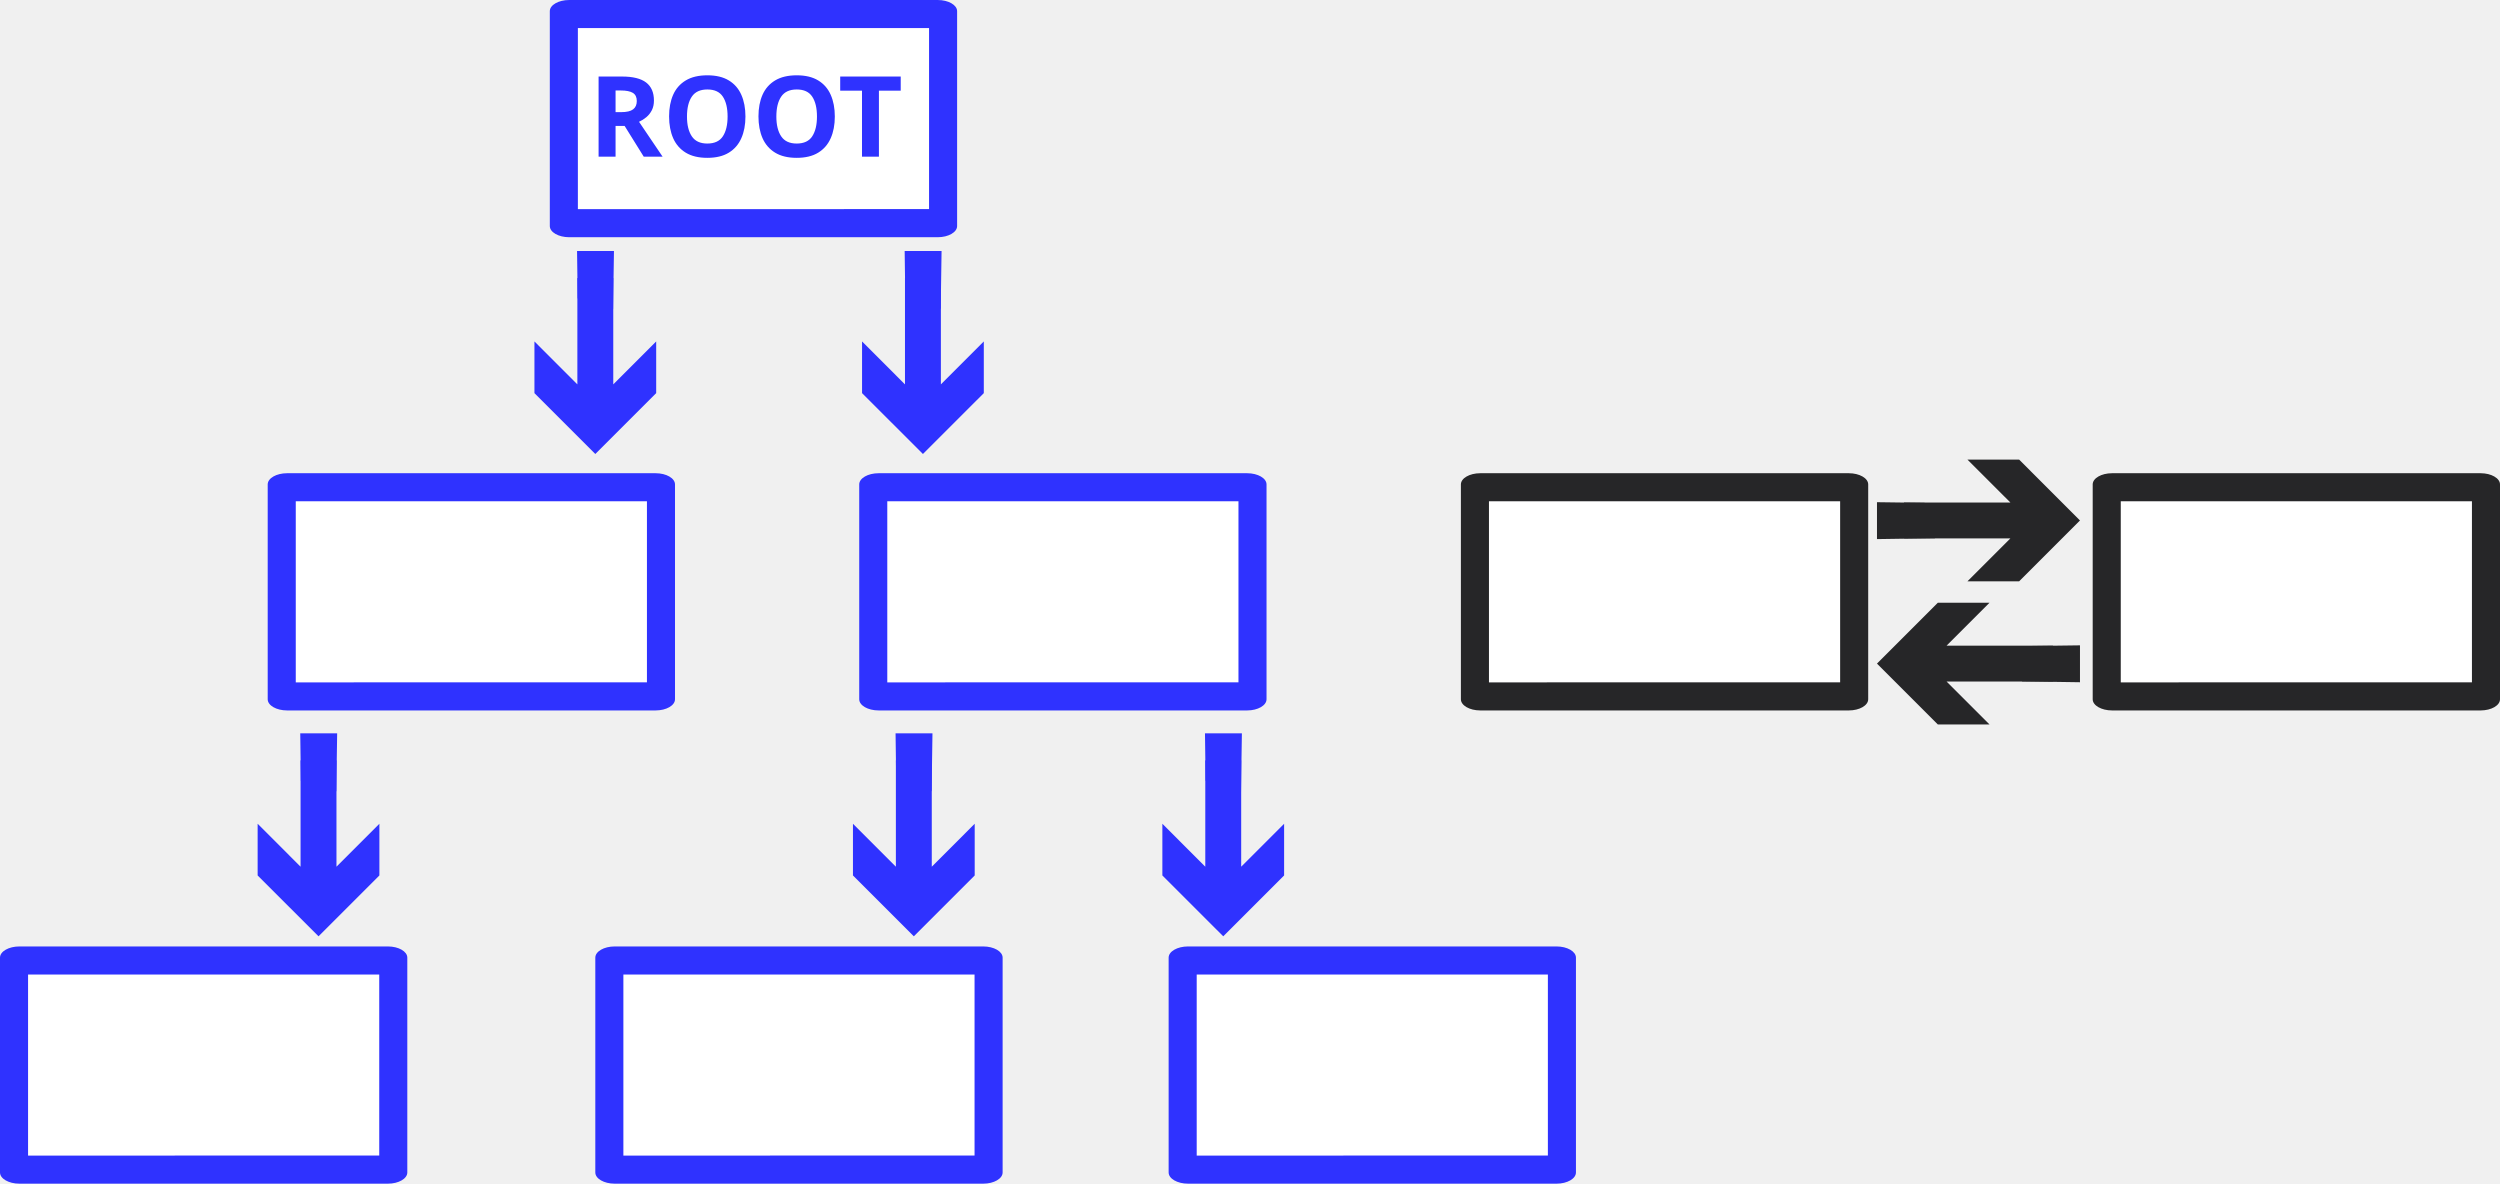
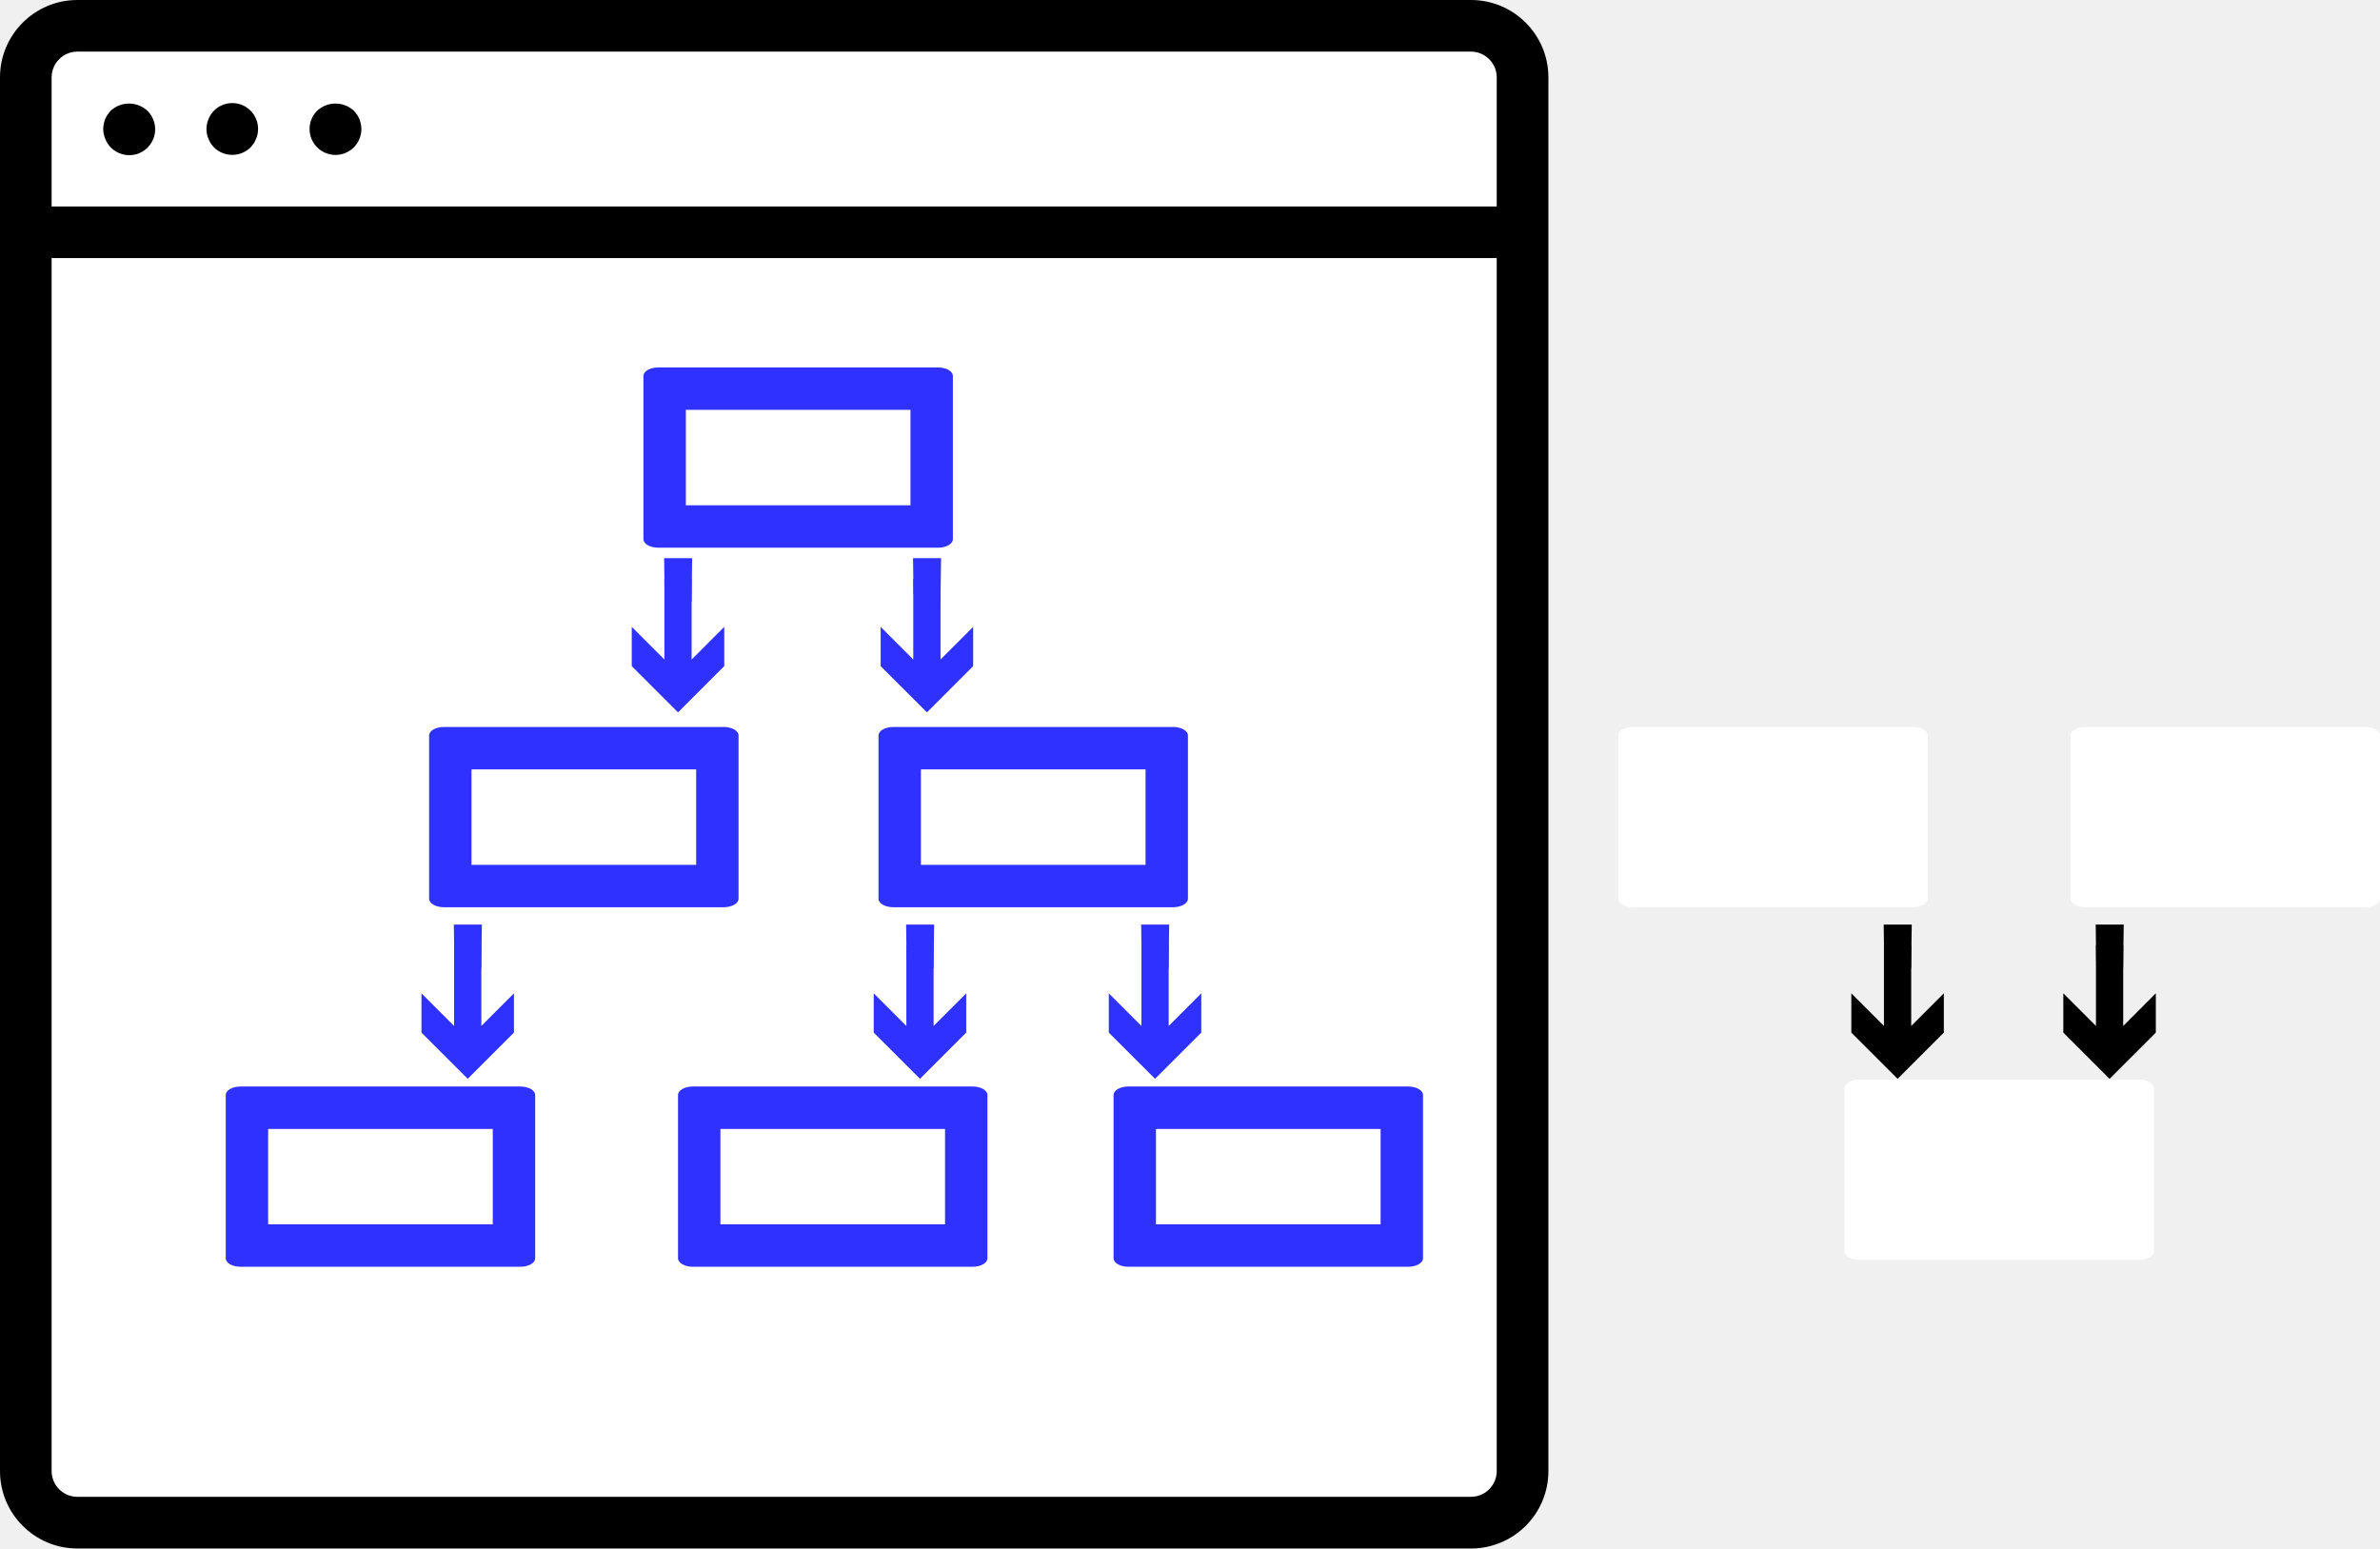
- <svg xmlns="http://www.w3.org/2000/svg" width="890.726" height="421.728" viewBox="0 0 890.726 421.728">
-   <g id="Group_49" data-name="Group 49" transform="translate(-174.321 -2964.169)">
-     <g id="Group_46" data-name="Group 46" transform="translate(0 654)">
-       <g id="Group_44" data-name="Group 44" transform="translate(-276.652 333.949)">
-         <g id="Group_39" data-name="Group 39" transform="translate(450.973 1976.221)">
-           <g id="Path_16" data-name="Path 16" transform="translate(195.892 0)" fill="#fff" stroke-linecap="round">
-             <path d="M 138.209 79.52 L 6.91 79.52 C 6.063 79.52 5.422 79.377 5 79.231 L 5 5.29 C 5.422 5.144 6.063 5 6.91 5 L 138.209 5 C 139.057 5 139.698 5.144 140.12 5.29 L 140.12 79.231 C 139.698 79.377 139.057 79.52 138.209 79.52 Z" stroke="none" />
-             <path d="M 10 10 L 10 74.52 L 135.12 74.493 L 135.12 10 L 10 10 M 6.91 -7.62939453125e-06 L 138.209 -7.62939453125e-06 C 142.026 -7.62939453125e-06 145.12 1.785 145.12 3.987 L 145.12 80.534 C 145.12 82.735 142.026 84.52 138.209 84.52 L 6.91 84.52 C 3.094 84.52 -1.52587890625e-05 82.735 -1.52587890625e-05 80.534 L -1.52587890625e-05 3.987 C -1.52587890625e-05 1.785 3.094 -7.62939453125e-06 6.91 -7.62939453125e-06 Z" stroke="none" fill="#2f32ff" />
-           </g>
-           <g id="Path_17" data-name="Path 17" transform="translate(306.133 168.604)" fill="#fff" stroke-linecap="round">
-             <path d="M 138.209 79.52 L 6.91 79.52 C 6.063 79.52 5.422 79.377 5 79.231 L 5 5.29 C 5.422 5.144 6.063 5 6.91 5 L 138.209 5 C 139.057 5 139.698 5.144 140.12 5.29 L 140.12 79.231 C 139.698 79.377 139.057 79.52 138.209 79.52 Z" stroke="none" />
-             <path d="M 10 10 L 10 74.52 L 135.12 74.493 L 135.12 10 L 10 10 M 6.91 -7.62939453125e-06 L 138.209 -7.62939453125e-06 C 142.026 -7.62939453125e-06 145.12 1.785 145.12 3.987 L 145.12 80.534 C 145.12 82.735 142.026 84.52 138.209 84.52 L 6.91 84.52 C 3.094 84.52 -1.52587890625e-05 82.735 -1.52587890625e-05 80.534 L -1.52587890625e-05 3.987 C -1.52587890625e-05 1.785 3.094 -7.62939453125e-06 6.91 -7.62939453125e-06 Z" stroke="none" fill="#2f32ff" />
-           </g>
-           <g id="Path_21" data-name="Path 21" transform="translate(212.104 337.208)" fill="#fff" stroke-linecap="round">
-             <path d="M 138.209 79.52 L 6.91 79.52 C 6.063 79.52 5.422 79.377 5 79.231 L 5 5.29 C 5.422 5.144 6.063 5 6.91 5 L 138.209 5 C 139.057 5 139.698 5.144 140.12 5.29 L 140.12 79.231 C 139.698 79.377 139.057 79.52 138.209 79.52 Z" stroke="none" />
-             <path d="M 10 10 L 10 74.52 L 135.12 74.493 L 135.12 10 L 10 10 M 6.91 -7.62939453125e-06 L 138.209 -7.62939453125e-06 C 142.026 -7.62939453125e-06 145.12 1.785 145.12 3.987 L 145.12 80.534 C 145.12 82.735 142.026 84.52 138.209 84.52 L 6.91 84.52 C 3.094 84.52 -1.52587890625e-05 82.735 -1.52587890625e-05 80.534 L -1.52587890625e-05 3.987 C -1.52587890625e-05 1.785 3.094 -7.62939453125e-06 6.91 -7.62939453125e-06 Z" stroke="none" fill="#2f32ff" />
-           </g>
-           <g id="Path_28" data-name="Path 28" transform="translate(0 337.208)" fill="#fff" stroke-linecap="round">
-             <path d="M 138.209 79.52 L 6.91 79.52 C 6.063 79.52 5.422 79.377 5 79.231 L 5 5.29 C 5.422 5.144 6.063 5 6.91 5 L 138.209 5 C 139.057 5 139.698 5.144 140.12 5.29 L 140.12 79.231 C 139.698 79.377 139.057 79.52 138.209 79.52 Z" stroke="none" />
-             <path d="M 10 10 L 10 74.52 L 135.12 74.493 L 135.12 10 L 10 10 M 6.91 -7.62939453125e-06 L 138.209 -7.62939453125e-06 C 142.026 -7.62939453125e-06 145.12 1.785 145.12 3.987 L 145.12 80.534 C 145.12 82.735 142.026 84.52 138.209 84.52 L 6.91 84.52 C 3.094 84.52 -1.52587890625e-05 82.735 -1.52587890625e-05 80.534 L -1.52587890625e-05 3.987 C -1.52587890625e-05 1.785 3.094 -7.62939453125e-06 6.91 -7.62939453125e-06 Z" stroke="none" fill="#2f32ff" />
-           </g>
-           <g id="Path_22" data-name="Path 22" transform="translate(416.374 337.208)" fill="#fff" stroke-linecap="round">
-             <path d="M 138.209 79.52 L 6.91 79.52 C 6.063 79.52 5.422 79.377 5 79.231 L 5 5.29 C 5.422 5.144 6.063 5 6.91 5 L 138.209 5 C 139.057 5 139.698 5.144 140.12 5.29 L 140.12 79.231 C 139.698 79.377 139.057 79.52 138.209 79.52 Z" stroke="none" />
-             <path d="M 10 10 L 10 74.52 L 135.12 74.493 L 135.12 10 L 10 10 M 6.91 -7.62939453125e-06 L 138.209 -7.62939453125e-06 C 142.026 -7.62939453125e-06 145.12 1.785 145.12 3.987 L 145.12 80.534 C 145.12 82.735 142.026 84.52 138.209 84.52 L 6.91 84.52 C 3.094 84.52 -1.52587890625e-05 82.735 -1.52587890625e-05 80.534 L -1.52587890625e-05 3.987 C -1.52587890625e-05 1.785 3.094 -7.62939453125e-06 6.91 -7.62939453125e-06 Z" stroke="none" fill="#2f32ff" />
-           </g>
-           <g id="Path_20" data-name="Path 20" transform="translate(520.503 168.604)" fill="#fff" stroke-linecap="round">
-             <path d="M 138.209 79.52 L 6.91 79.52 C 6.063 79.52 5.422 79.377 5 79.231 L 5 5.29 C 5.422 5.144 6.063 5 6.91 5 L 138.209 5 C 139.057 5 139.698 5.144 140.12 5.29 L 140.12 79.231 C 139.698 79.377 139.057 79.52 138.209 79.52 Z" stroke="none" />
-             <path d="M 10 10 L 10 74.52 L 135.12 74.493 L 135.12 10 L 10 10 M 6.91 -7.62939453125e-06 L 138.209 -7.62939453125e-06 C 142.026 -7.62939453125e-06 145.12 1.785 145.12 3.987 L 145.12 80.534 C 145.12 82.735 142.026 84.52 138.209 84.52 L 6.91 84.52 C 3.094 84.52 -1.52587890625e-05 82.735 -1.52587890625e-05 80.534 L -1.52587890625e-05 3.987 C -1.52587890625e-05 1.785 3.094 -7.62939453125e-06 6.91 -7.62939453125e-06 Z" stroke="none" fill="#262628" />
-           </g>
-           <g id="Path_29" data-name="Path 29" transform="translate(745.607 168.604)" fill="#fff" stroke-linecap="round">
-             <path d="M 138.209 79.52 L 6.91 79.52 C 6.063 79.52 5.422 79.377 5 79.231 L 5 5.29 C 5.422 5.144 6.063 5 6.91 5 L 138.209 5 C 139.057 5 139.698 5.144 140.12 5.29 L 140.12 79.231 C 139.698 79.377 139.057 79.52 138.209 79.52 Z" stroke="none" />
-             <path d="M 10 10 L 10 74.52 L 135.12 74.493 L 135.12 10 L 10 10 M 6.91 -7.62939453125e-06 L 138.209 -7.62939453125e-06 C 142.026 -7.62939453125e-06 145.12 1.785 145.12 3.987 L 145.12 80.534 C 145.12 82.735 142.026 84.52 138.209 84.52 L 6.91 84.52 C 3.094 84.52 -1.52587890625e-05 82.735 -1.52587890625e-05 80.534 L -1.52587890625e-05 3.987 C -1.52587890625e-05 1.785 3.094 -7.62939453125e-06 6.91 -7.62939453125e-06 Z" stroke="none" fill="#262628" />
-           </g>
-           <g id="Path_18" data-name="Path 18" transform="translate(95.378 168.604)" fill="#fff" stroke-linecap="round">
-             <path d="M 138.209 79.52 L 6.91 79.52 C 6.063 79.52 5.422 79.377 5 79.231 L 5 5.29 C 5.422 5.144 6.063 5 6.91 5 L 138.209 5 C 139.057 5 139.698 5.144 140.12 5.29 L 140.12 79.231 C 139.698 79.377 139.057 79.52 138.209 79.52 Z" stroke="none" />
-             <path d="M 10 10 L 10 74.52 L 135.12 74.493 L 135.12 10 L 10 10 M 6.91 -7.62939453125e-06 L 138.209 -7.62939453125e-06 C 142.026 -7.62939453125e-06 145.12 1.785 145.12 3.987 L 145.12 80.534 C 145.12 82.735 142.026 84.52 138.209 84.52 L 6.91 84.52 C 3.094 84.52 -1.52587890625e-05 82.735 -1.52587890625e-05 80.534 L -1.52587890625e-05 3.987 C -1.52587890625e-05 1.785 3.094 -7.62939453125e-06 6.91 -7.62939453125e-06 Z" stroke="none" fill="#2f32ff" />
-           </g>
-           <g id="Group_30" data-name="Group 30" transform="translate(303.896 261.271)">
-             <path id="Subtraction_1" data-name="Subtraction 1" d="M28.085,62.671H15.293V24.8L0,40.1V21.683L21.689,0,43.378,21.683V40.1L28.085,24.8Z" transform="translate(43.381 72.326) rotate(180)" fill="#2f32ff" />
-             <path id="Path_25" data-name="Path 25" d="M471.218,1184.558l-.225-16.978h13.151l-.312,20.721-7.3-9.861" transform="translate(-455.809 -1167.58)" fill="#2f32ff" />
-           </g>
-           <g id="Group_40" data-name="Group 40" transform="translate(91.792 261.271)">
-             <path id="Subtraction_1-2" data-name="Subtraction 1" d="M28.085,62.671H15.293V24.8L0,40.1V21.683L21.689,0,43.378,21.683V40.1L28.085,24.8Z" transform="translate(43.381 72.326) rotate(180)" fill="#2f32ff" />
-             <path id="Path_25-2" data-name="Path 25" d="M471.218,1184.558l-.225-16.978h13.151l-.312,20.721-7.3-9.861" transform="translate(-455.809 -1167.58)" fill="#2f32ff" />
-           </g>
-           <g id="Group_32" data-name="Group 32" transform="translate(307.139 89.425)">
-             <path id="Subtraction_1-3" data-name="Subtraction 1" d="M28.085,62.671H15.293V24.8L0,40.1V21.683L21.689,0,43.378,21.683V40.1L28.085,24.8Z" transform="translate(43.381 72.326) rotate(180)" fill="#2f32ff" />
-             <path id="Path_25-3" data-name="Path 25" d="M471.218,1184.558l-.225-16.978h13.151l-.312,20.721-7.3-9.861" transform="translate(-455.809 -1167.58)" fill="#2f32ff" />
-           </g>
-           <g id="Group_33" data-name="Group 33" transform="translate(190.413 89.425)">
-             <path id="Subtraction_1-4" data-name="Subtraction 1" d="M28.085,62.671H15.293V24.8L0,40.1V21.683L21.689,0,43.378,21.683V40.1L28.085,24.8Z" transform="translate(43.381 72.326) rotate(180)" fill="#2f32ff" />
-             <path id="Path_25-4" data-name="Path 25" d="M471.218,1184.558l-.225-16.978h13.151l-.312,20.721-7.3-9.861" transform="translate(-455.809 -1167.58)" fill="#2f32ff" />
-           </g>
-           <g id="Group_31" data-name="Group 31" transform="translate(414.137 261.271)">
-             <path id="Subtraction_1-5" data-name="Subtraction 1" d="M28.085,62.671H15.293V24.8L0,40.1V21.683L21.689,0,43.378,21.683V40.1L28.085,24.8Z" transform="translate(43.381 72.326) rotate(180)" fill="#2f32ff" />
-             <path id="Path_25-5" data-name="Path 25" d="M471.218,1184.558l-.225-16.978h13.151l-.312,20.721-7.3-9.861" transform="translate(-455.809 -1167.58)" fill="#2f32ff" />
+ <svg xmlns="http://www.w3.org/2000/svg" width="168.395" height="109.552" viewBox="0 0 168.395 109.552">
+   <g id="Group_43" data-name="Group 43" transform="translate(-435 -1950.224)">
+     <g id="Group_38" data-name="Group 38" transform="translate(20 1476)">
+       <g id="Group_7" data-name="Group 7" transform="translate(-507 -10)">
+         <rect id="Rectangle_7" data-name="Rectangle 7" width="105" height="105" transform="translate(925 486)" fill="#fff" />
+         <g id="Group_4" data-name="Group 4" transform="translate(501.776 10)">
+           <g id="Group_1" data-name="Group 1" transform="translate(420.224 474.224)">
+             <g id="Outline" transform="translate(0)">
+               <path id="Path_2" data-name="Path 2" d="M106.074,2H7.478A5.478,5.478,0,0,0,2,7.478v98.6a5.478,5.478,0,0,0,5.478,5.478h98.6a5.478,5.478,0,0,0,5.478-5.478V7.478A5.478,5.478,0,0,0,106.074,2ZM107.9,106.074a1.826,1.826,0,0,1-1.826,1.826H7.478a1.826,1.826,0,0,1-1.826-1.826V20.259H107.9ZM5.652,16.607V7.478A1.826,1.826,0,0,1,7.478,5.652h98.6A1.826,1.826,0,0,1,107.9,7.478v9.129Z" transform="translate(-2 -2)" />
+               <path id="Path_3" data-name="Path 3" d="M6.529,6.519A1.886,1.886,0,0,0,6,7.816a1.826,1.826,0,0,0,.146.694,1.7,1.7,0,0,0,.383.6A1.833,1.833,0,1,0,9.122,6.519a1.912,1.912,0,0,0-2.593,0Z" transform="translate(1.303 1.314)" />
+               <path id="Path_4" data-name="Path 4" d="M10.529,6.534A1.921,1.921,0,0,0,10,7.831a2.474,2.474,0,0,0,.037.365,1.161,1.161,0,0,0,.11.329,1.382,1.382,0,0,0,.164.329,2.878,2.878,0,0,0,.219.274,1.851,1.851,0,0,0,2.593,0l.219-.274a1.382,1.382,0,0,0,.164-.329,1.161,1.161,0,0,0,.11-.329,2.474,2.474,0,0,0,.037-.365,1.826,1.826,0,0,0-3.122-1.3Z" transform="translate(4.607 1.299)" />
+               <path id="Path_5" data-name="Path 5" d="M14.53,6.519a1.833,1.833,0,1,0,2.593,0,1.912,1.912,0,0,0-2.593,0Z" transform="translate(7.91 1.314)" />
+             </g>
          </g>
        </g>
      </g>
-       <text id="ROOT" transform="translate(384 2366)" fill="#2f32ff" font-size="40" font-family="NexaTextDemo-Bold, Nexa Text Demo" font-weight="700">
-         <tspan x="0" y="0">ROOT</tspan>
-       </text>
    </g>
-     <g id="Group_47" data-name="Group 47" transform="translate(915.397 3178.912) rotate(90)">
-       <path id="Subtraction_1-6" data-name="Subtraction 1" d="M28.085,62.671H15.293V24.8L0,40.1V21.683L21.689,0,43.378,21.683V40.1L28.085,24.8Z" transform="translate(43.381 72.326) rotate(180)" fill="#262628" />
-       <path id="Path_25-6" data-name="Path 25" d="M471.218,1184.558l-.225-16.978h13.151l-.312,20.721-7.3-9.861" transform="translate(-455.809 -1167.58)" fill="#262628" />
-     </g>
-     <g id="Group_48" data-name="Group 48" transform="translate(915.397 3127.914) rotate(90)">
-       <path id="Subtraction_1-7" data-name="Subtraction 1" d="M21.689,62.671h0L0,40.988V22.573l15.294,15.3V0H28.085V37.873l15.293-15.3V40.988L21.69,62.67Z" transform="translate(43.379 62.671) rotate(180)" fill="#262628" />
-       <path id="Path_25-7" data-name="Path 25" d="M.225,3.743,0,20.721H13.151L12.839,0l-7.3,9.861" transform="translate(15.181 51.605)" fill="#262628" />
+     <g id="Group_39" data-name="Group 39" transform="translate(119.362 889.221)">
+       <g id="Path_16" data-name="Path 16" transform="translate(361.164 1087)" fill="#fff" stroke-linecap="round">
+         <path d="M 20.394 11.252 L 1.5 11.252 L 1.5 1.5 L 20.394 1.5 L 20.394 11.252 Z" stroke="none" />
+         <path d="M 3 3 L 3 9.752 L 18.894 9.752 L 18.894 3 L 3 3 M 1.043 0 L 20.852 0 C 21.427 0 21.894 0.269 21.894 0.601 L 21.894 12.15 C 21.894 12.482 21.427 12.752 20.852 12.752 L 1.043 12.752 C 0.467 12.752 -5.7220458984375e-06 12.482 -5.7220458984375e-06 12.15 L -5.7220458984375e-06 0.601 C -5.7220458984375e-06 0.269 0.467 0 1.043 0 Z" stroke="none" fill="#2f32ff" />
+       </g>
+       <g id="Path_17" data-name="Path 17" transform="translate(377.796 1112.437)" fill="#fff" stroke-linecap="round">
+         <path d="M 20.394 11.252 L 1.5 11.252 L 1.5 1.5 L 20.394 1.5 L 20.394 11.252 Z" stroke="none" />
+         <path d="M 3 3 L 3 9.752 L 18.894 9.752 L 18.894 3 L 3 3 M 1.043 0 L 20.852 0 C 21.427 0 21.894 0.269 21.894 0.601 L 21.894 12.15 C 21.894 12.482 21.427 12.752 20.852 12.752 L 1.043 12.752 C 0.467 12.752 -5.7220458984375e-06 12.482 -5.7220458984375e-06 12.15 L -5.7220458984375e-06 0.601 C -5.7220458984375e-06 0.269 0.467 0 1.043 0 Z" stroke="none" fill="#2f32ff" />
+       </g>
+       <g id="Path_21" data-name="Path 21" transform="translate(363.61 1137.874)" fill="#fff" stroke-linecap="round">
+         <path d="M 20.394 11.252 L 1.5 11.252 L 1.5 1.5 L 20.394 1.5 L 20.394 11.252 Z" stroke="none" />
+         <path d="M 3 3 L 3 9.752 L 18.894 9.752 L 18.894 3 L 3 3 M 1.043 0 L 20.852 0 C 21.427 0 21.894 0.269 21.894 0.601 L 21.894 12.15 C 21.894 12.482 21.427 12.752 20.852 12.752 L 1.043 12.752 C 0.467 12.752 -5.7220458984375e-06 12.482 -5.7220458984375e-06 12.15 L -5.7220458984375e-06 0.601 C -5.7220458984375e-06 0.269 0.467 0 1.043 0 Z" stroke="none" fill="#2f32ff" />
+       </g>
+       <g id="Path_28" data-name="Path 28" transform="translate(331.61 1137.874)" fill="#fff" stroke-linecap="round">
+         <path d="M 20.394 11.252 L 1.5 11.252 L 1.5 1.5 L 20.394 1.5 L 20.394 11.252 Z" stroke="none" />
+         <path d="M 3 3 L 3 9.752 L 18.894 9.752 L 18.894 3 L 3 3 M 1.043 0 L 20.852 0 C 21.427 0 21.894 0.269 21.894 0.601 L 21.894 12.15 C 21.894 12.482 21.427 12.752 20.852 12.752 L 1.043 12.752 C 0.467 12.752 -5.7220458984375e-06 12.482 -5.7220458984375e-06 12.15 L -5.7220458984375e-06 0.601 C -5.7220458984375e-06 0.269 0.467 0 1.043 0 Z" stroke="none" fill="#2f32ff" />
+       </g>
+       <g id="Path_22" data-name="Path 22" transform="translate(394.428 1137.874)" fill="#fff" stroke-linecap="round">
+         <path d="M 20.394 11.252 L 1.5 11.252 L 1.5 1.5 L 20.394 1.5 L 20.394 11.252 Z" stroke="none" />
+         <path d="M 3 3 L 3 9.752 L 18.894 9.752 L 18.894 3 L 3 3 M 1.043 0 L 20.852 0 C 21.427 0 21.894 0.269 21.894 0.601 L 21.894 12.15 C 21.894 12.482 21.427 12.752 20.852 12.752 L 1.043 12.752 C 0.467 12.752 -5.7220458984375e-06 12.482 -5.7220458984375e-06 12.15 L -5.7220458984375e-06 0.601 C -5.7220458984375e-06 0.269 0.467 0 1.043 0 Z" stroke="none" fill="#2f32ff" />
+       </g>
+       <g id="Path_20" data-name="Path 20" transform="translate(430.138 1112.437)" fill="#fff" stroke-linecap="round">
+         <path d="M 20.394 11.252 L 1.5 11.252 L 1.5 1.5 L 20.394 1.5 L 20.394 11.252 Z" stroke="none" />
+         <path d="M 3 3 L 3 9.752 L 18.894 9.752 L 18.894 3 L 3 3 M 1.043 0 L 20.852 0 C 21.427 0 21.894 0.269 21.894 0.601 L 21.894 12.15 C 21.894 12.482 21.427 12.752 20.852 12.752 L 1.043 12.752 C 0.467 12.752 -5.7220458984375e-06 12.482 -5.7220458984375e-06 12.15 L -5.7220458984375e-06 0.601 C -5.7220458984375e-06 0.269 0.467 0 1.043 0 Z" stroke="none" />
+       </g>
+       <g id="Path_29" data-name="Path 29" transform="translate(462.138 1112.437)" fill="#fff" stroke-linecap="round">
+         <path d="M 20.394 11.252 L 1.5 11.252 L 1.5 1.5 L 20.394 1.5 L 20.394 11.252 Z" stroke="none" />
+         <path d="M 3 3 L 3 9.752 L 18.894 9.752 L 18.894 3 L 3 3 M 1.043 0 L 20.852 0 C 21.427 0 21.894 0.269 21.894 0.601 L 21.894 12.15 C 21.894 12.482 21.427 12.752 20.852 12.752 L 1.043 12.752 C 0.467 12.752 -5.7220458984375e-06 12.482 -5.7220458984375e-06 12.15 L -5.7220458984375e-06 0.601 C -5.7220458984375e-06 0.269 0.467 0 1.043 0 Z" stroke="none" />
+       </g>
+       <g id="Path_27" data-name="Path 27" transform="translate(446.138 1137.385)" fill="#fff" stroke-linecap="round">
+         <path d="M 20.394 11.252 L 1.5 11.252 L 1.5 1.5 L 20.394 1.5 L 20.394 11.252 Z" stroke="none" />
+         <path d="M 3 3 L 3 9.752 L 18.894 9.752 L 18.894 3 L 3 3 M 1.043 0 L 20.852 0 C 21.427 0 21.894 0.269 21.894 0.601 L 21.894 12.15 C 21.894 12.482 21.427 12.752 20.852 12.752 L 1.043 12.752 C 0.467 12.752 -5.7220458984375e-06 12.482 -5.7220458984375e-06 12.15 L -5.7220458984375e-06 0.601 C -5.7220458984375e-06 0.269 0.467 0 1.043 0 Z" stroke="none" />
+       </g>
+       <g id="Path_18" data-name="Path 18" transform="translate(346 1112.437)" fill="#fff" stroke-linecap="round">
+         <path d="M 20.394 11.252 L 1.5 11.252 L 1.5 1.5 L 20.394 1.5 L 20.394 11.252 Z" stroke="none" />
+         <path d="M 3 3 L 3 9.752 L 18.894 9.752 L 18.894 3 L 3 3 M 1.043 0 L 20.852 0 C 21.427 0 21.894 0.269 21.894 0.601 L 21.894 12.15 C 21.894 12.482 21.427 12.752 20.852 12.752 L 1.043 12.752 C 0.467 12.752 -5.7220458984375e-06 12.482 -5.7220458984375e-06 12.15 L -5.7220458984375e-06 0.601 C -5.7220458984375e-06 0.269 0.467 0 1.043 0 Z" stroke="none" fill="#2f32ff" />
+       </g>
+       <g id="Group_30" data-name="Group 30" transform="translate(377.459 1126.418)">
+         <path id="Subtraction_1" data-name="Subtraction 1" d="M4.237,9.455H2.308V3.741L0,6.05V3.272L3.272,0,6.545,3.271V6.05L4.237,3.741V9.454Z" transform="translate(6.544 10.912) rotate(180)" fill="#2f32ff" />
+         <path id="Path_25" data-name="Path 25" d="M471.027,1170.141l-.034-2.561h1.984l-.047,3.126-1.1-1.488" transform="translate(-468.703 -1167.58)" fill="#2f32ff" />
+       </g>
+       <g id="Group_40" data-name="Group 40" transform="translate(345.459 1126.418)">
+         <path id="Subtraction_1-2" data-name="Subtraction 1" d="M4.237,9.455H2.308V3.741L0,6.05V3.272L3.272,0,6.545,3.271V6.05L4.237,3.741V9.454Z" transform="translate(6.544 10.912) rotate(180)" fill="#2f32ff" />
+         <path id="Path_25-2" data-name="Path 25" d="M471.027,1170.141l-.034-2.561h1.984l-.047,3.126-1.1-1.488" transform="translate(-468.703 -1167.58)" fill="#2f32ff" />
+       </g>
+       <g id="Group_32" data-name="Group 32" transform="translate(377.949 1100.491)">
+         <path id="Subtraction_1-3" data-name="Subtraction 1" d="M4.237,9.455H2.308V3.741L0,6.05V3.272L3.272,0,6.545,3.271V6.05L4.237,3.741V9.454Z" transform="translate(6.544 10.912) rotate(180)" fill="#2f32ff" />
+         <path id="Path_25-3" data-name="Path 25" d="M471.027,1170.141l-.034-2.561h1.984l-.047,3.126-1.1-1.488" transform="translate(-468.703 -1167.58)" fill="#2f32ff" />
+       </g>
+       <g id="Group_33" data-name="Group 33" transform="translate(360.338 1100.491)">
+         <path id="Subtraction_1-4" data-name="Subtraction 1" d="M4.237,9.455H2.308V3.741L0,6.05V3.272L3.272,0,6.545,3.271V6.05L4.237,3.741V9.454Z" transform="translate(6.544 10.912) rotate(180)" fill="#2f32ff" />
+         <path id="Path_25-4" data-name="Path 25" d="M471.027,1170.141l-.034-2.561h1.984l-.047,3.126-1.1-1.488" transform="translate(-468.703 -1167.58)" fill="#2f32ff" />
+       </g>
+       <g id="Group_31" data-name="Group 31" transform="translate(394.091 1126.418)">
+         <path id="Subtraction_1-5" data-name="Subtraction 1" d="M4.237,9.455H2.308V3.741L0,6.05V3.272L3.272,0,6.545,3.271V6.05L4.237,3.741V9.454Z" transform="translate(6.544 10.912) rotate(180)" fill="#2f32ff" />
+         <path id="Path_25-5" data-name="Path 25" d="M471.027,1170.141l-.034-2.561h1.984l-.047,3.126-1.1-1.488" transform="translate(-468.703 -1167.58)" fill="#2f32ff" />
+       </g>
+       <g id="Group_34" data-name="Group 34" transform="translate(446.628 1126.418)">
+         <path id="Subtraction_1-6" data-name="Subtraction 1" d="M4.237,9.455H2.308V3.741L0,6.05V3.272L3.272,0,6.545,3.271V6.05L4.237,3.741V9.454Z" transform="translate(6.544 10.912) rotate(180)" />
+         <path id="Path_25-6" data-name="Path 25" d="M471.027,1170.141l-.034-2.561h1.984l-.047,3.126-1.1-1.488" transform="translate(-468.703 -1167.58)" />
+       </g>
+       <g id="Group_41" data-name="Group 41" transform="translate(461.628 1126.418)">
+         <path id="Subtraction_1-7" data-name="Subtraction 1" d="M4.237,9.455H2.308V3.741L0,6.05V3.272L3.272,0,6.545,3.271V6.05L4.237,3.741V9.454Z" transform="translate(6.544 10.912) rotate(180)" />
+         <path id="Path_25-7" data-name="Path 25" d="M471.027,1170.141l-.034-2.561h1.984l-.047,3.126-1.1-1.488" transform="translate(-468.703 -1167.58)" />
+       </g>
    </g>
  </g>
</svg>
